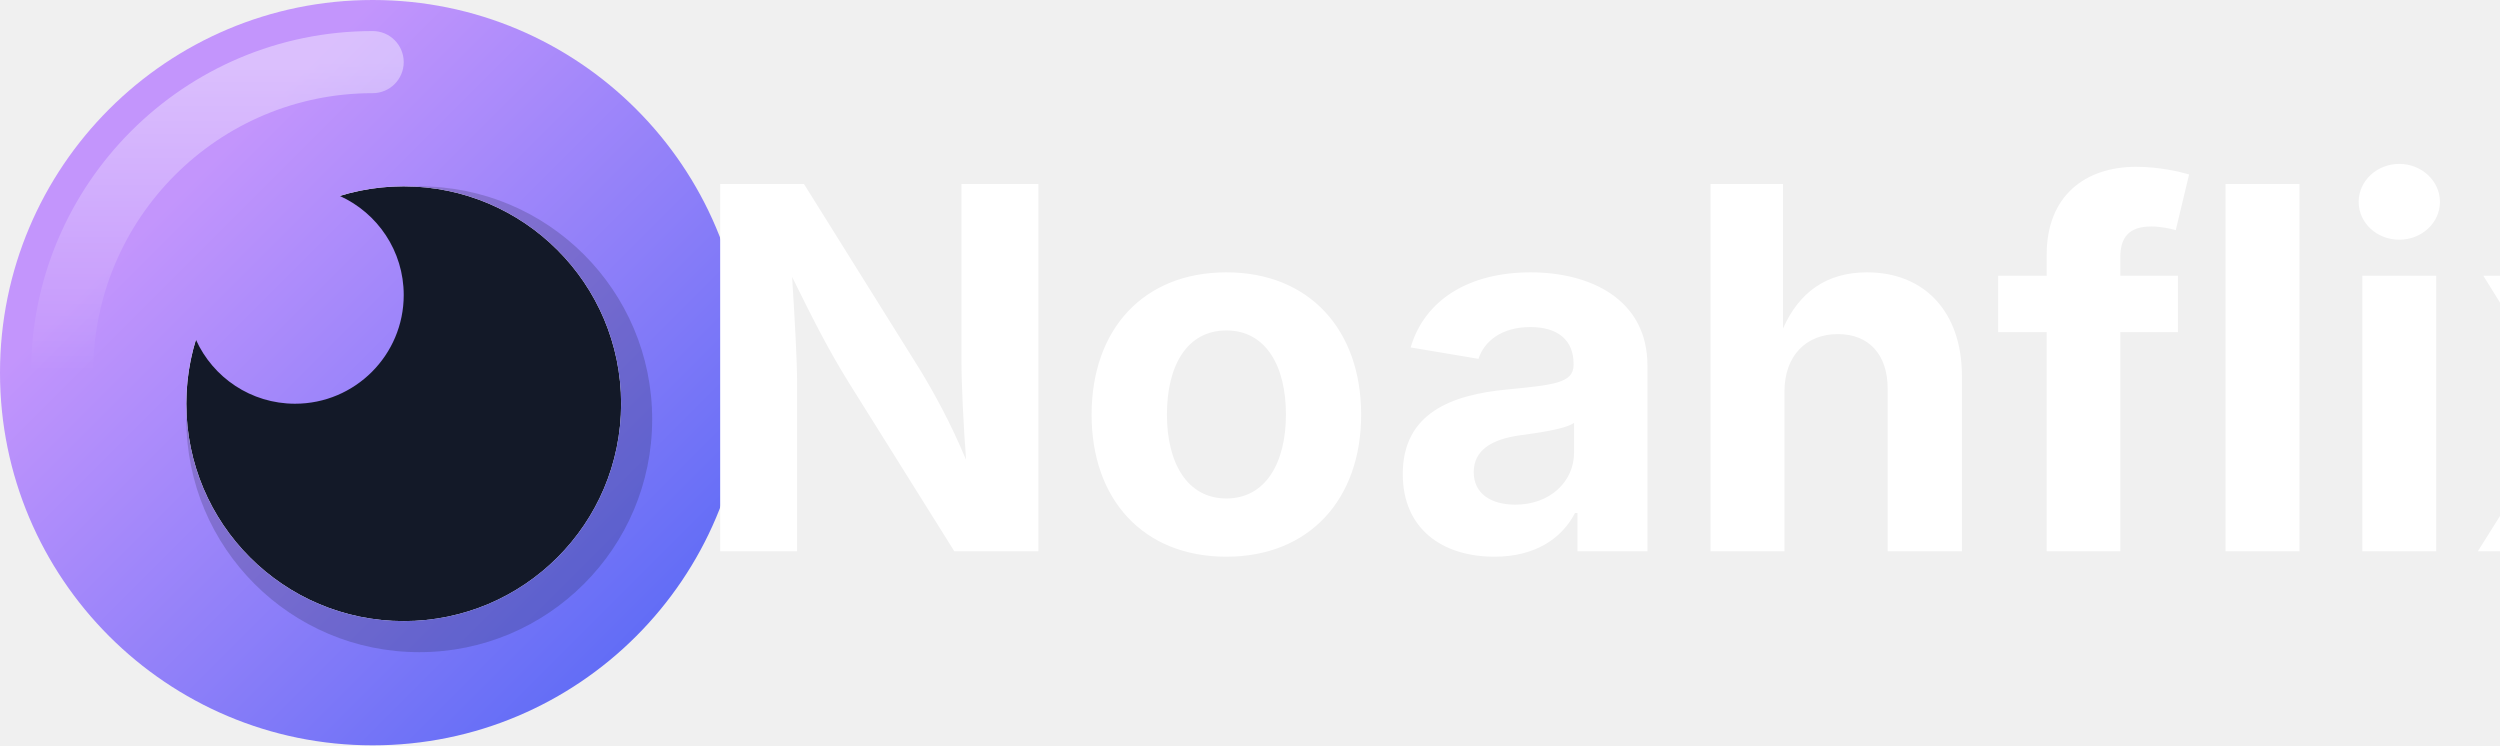
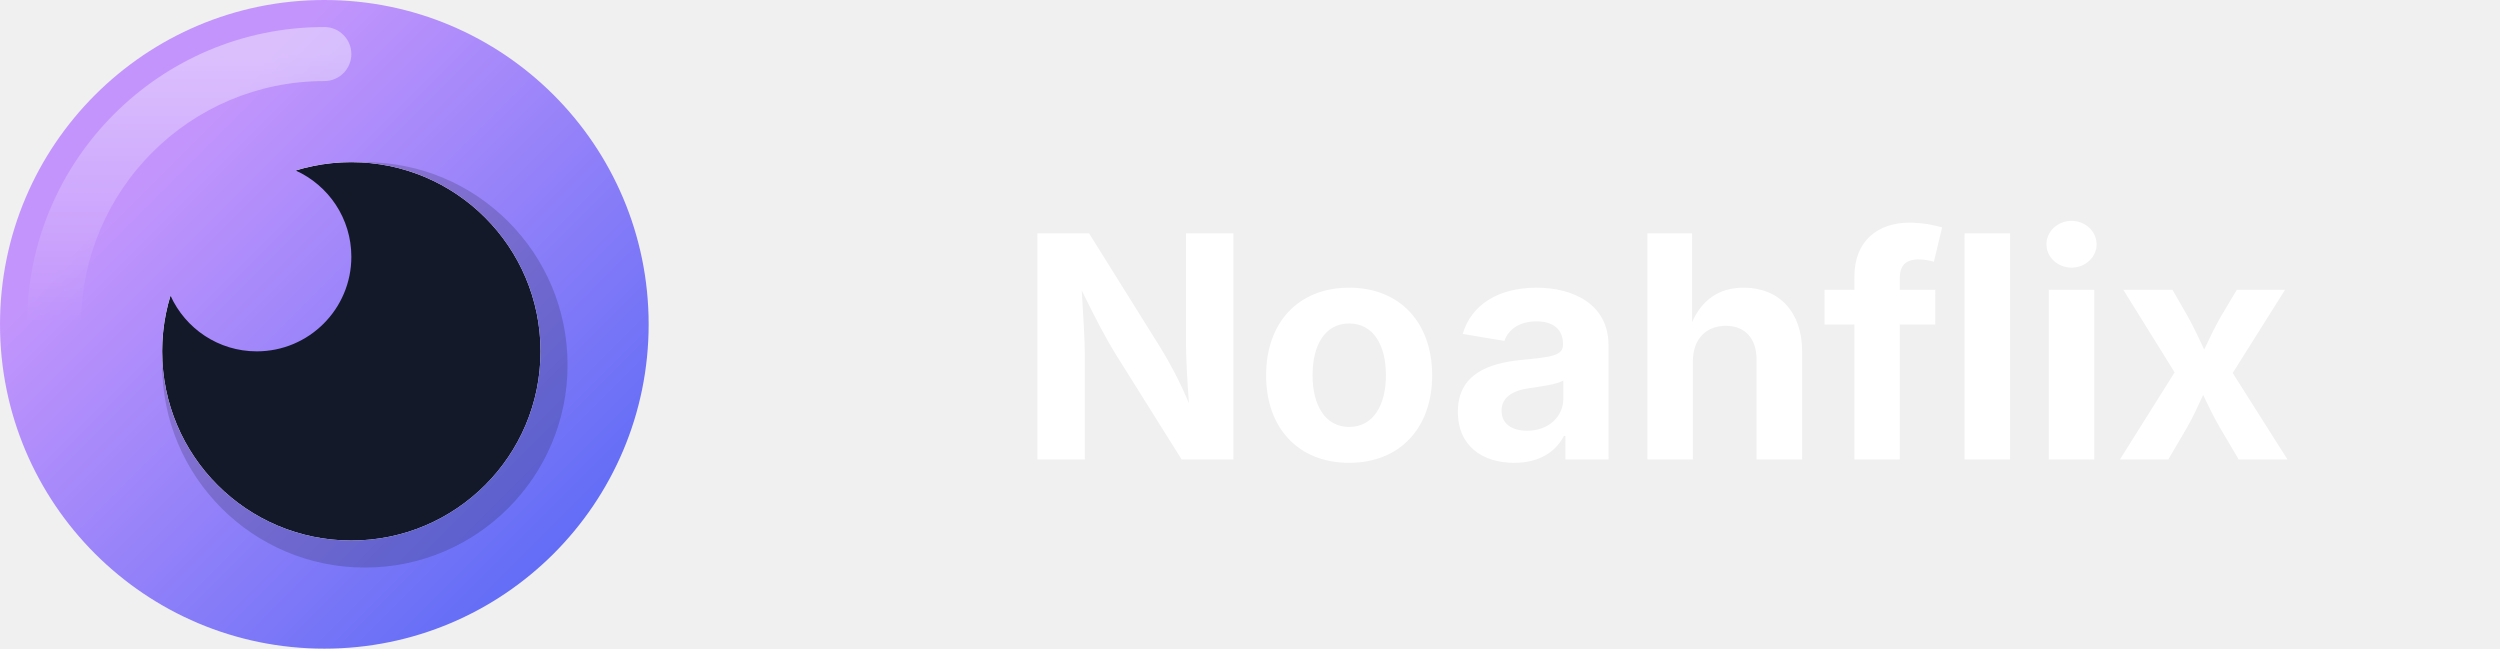
- <svg xmlns="http://www.w3.org/2000/svg" width="322" height="96" viewBox="0 0 322 96" fill="none">
+ <svg xmlns="http://www.w3.org/2000/svg" width="370" height="96" viewBox="0 0 370 96" fill="none">
  <circle cx="52" cy="52" r="28" fill="#131928" />
  <path fill-rule="evenodd" clip-rule="evenodd" d="M48 96C74.51 96 96 74.51 96 48C96 21.49 74.51 0 48 0C21.49 0 0 21.49 0 48C0 74.51 21.49 96 48 96ZM80 52C80 67.464 67.464 80 52 80C36.536 80 24 67.464 24 52C24 49.13 24.432 46.361 25.234 43.755C27.429 48.617 32.319 52 38 52C45.732 52 52 45.732 52 38C52 32.319 48.617 27.429 43.755 25.234C46.362 24.432 49.13 24 52 24C67.464 24 80 36.536 80 52Z" fill="url(#paint0_linear_311_158)" />
  <path opacity="0.2" fill-rule="evenodd" clip-rule="evenodd" d="M80 52C80 67.464 67.464 80 52 80C36.864 80 24.533 67.99 24.017 52.979C24.006 53.318 24 53.658 24 54C24 70.569 37.431 84 54 84C70.569 84 84 70.569 84 54C84 37.431 70.569 24 54 24C53.66 24 53.321 24.006 52.983 24.017C67.992 24.535 80 36.865 80 52Z" fill="#131928" />
  <path fill-rule="evenodd" clip-rule="evenodd" d="M48 12C28.118 12 12 28.118 12 48C12 50.209 10.209 52 8 52C5.791 52 4 50.209 4 48C4 23.7 23.7 4 48 4C50.209 4 52 5.791 52 8C52 10.209 50.209 12 48 12Z" fill="url(#paint1_linear_311_158)" />
-   <text x="222" y="71" text-anchor="middle" fill="white" font-family="Inter,-apple-system,BlinkMacSystemFont,'Segoe UI',sans-serif" font-size="65" font-weight="700" textLength="192" lengthAdjust="spacingAndGlyphs">Noahflix</text>
+   <text x="245" y="68" text-anchor="middle" fill="white" font-family="Inter,-apple-system,BlinkMacSystemFont,'Segoe UI',sans-serif" font-size="46" font-weight="700">Noahflix</text>
  <defs>
    <linearGradient id="paint0_linear_311_158" x1="48" y1="-2.07126e-06" x2="117.5" y2="69.5" gradientUnits="userSpaceOnUse">
      <stop stop-color="#C395FC" />
      <stop offset="1" stop-color="#4F65F5" />
    </linearGradient>
    <linearGradient id="paint1_linear_311_158" x1="28" y1="8" x2="28" y2="48" gradientUnits="userSpaceOnUse">
      <stop stop-color="white" stop-opacity="0.4" />
      <stop offset="1" stop-color="white" stop-opacity="0" />
    </linearGradient>
  </defs>
</svg>
